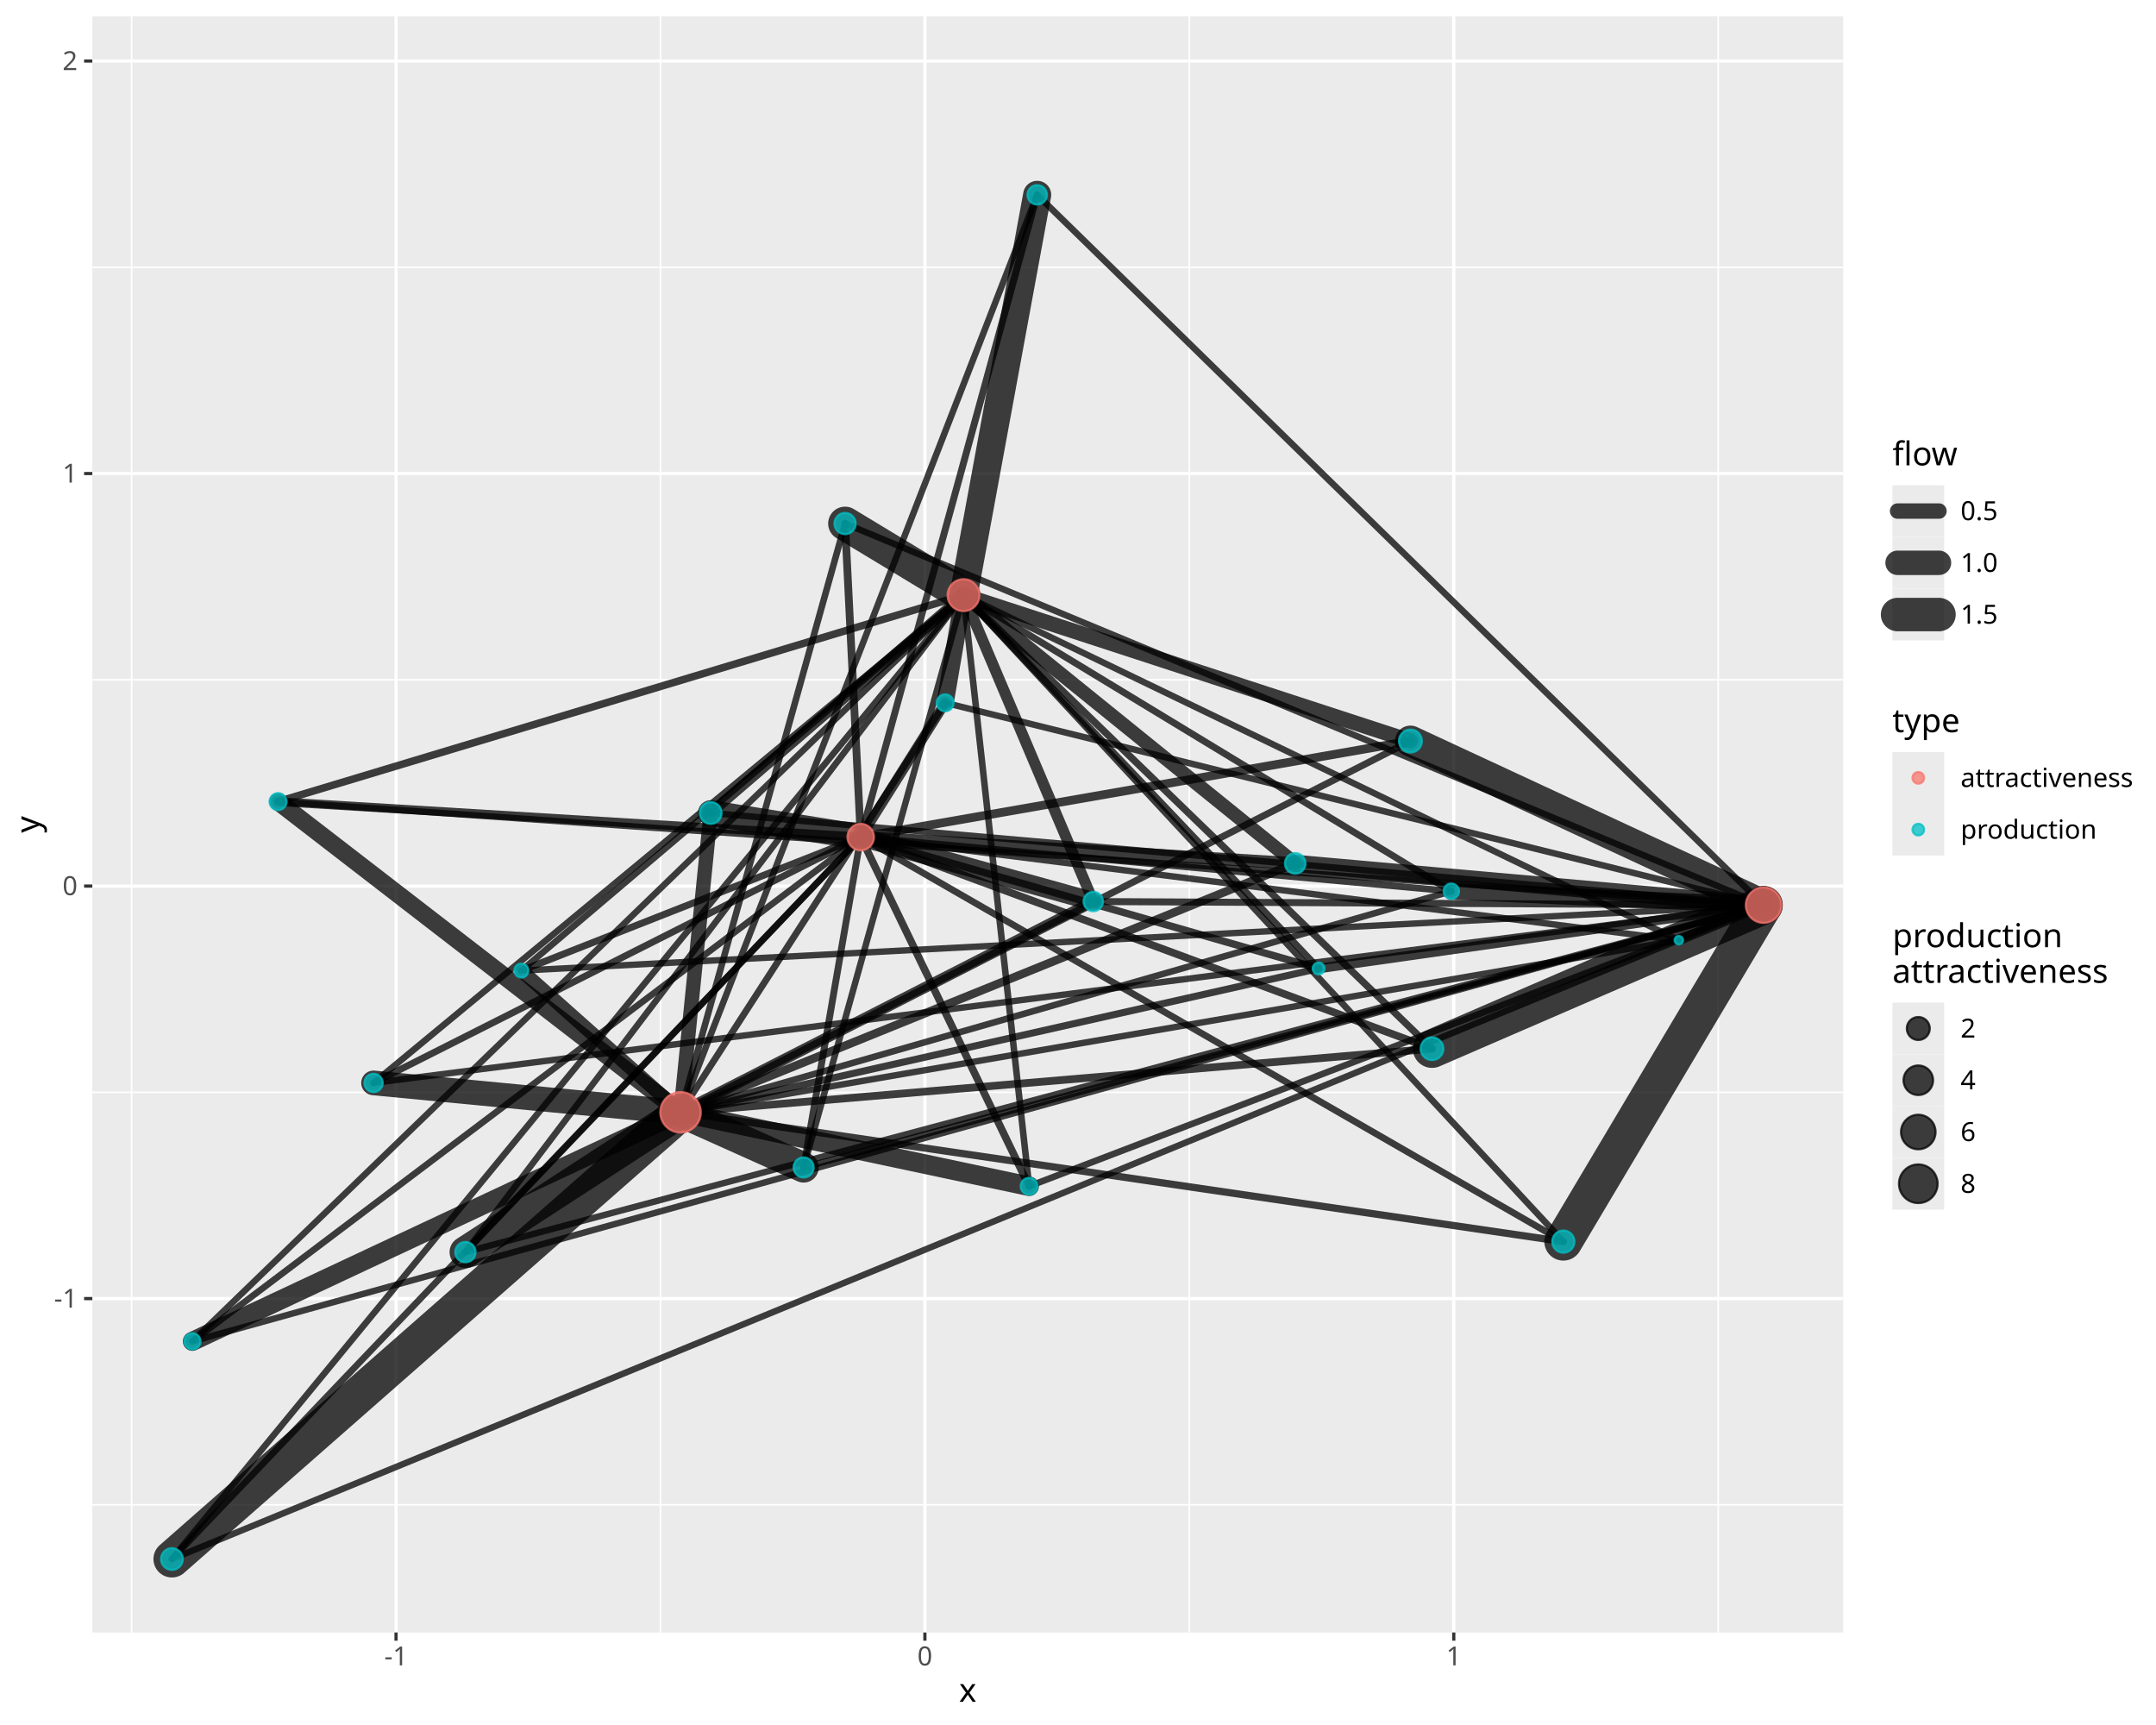
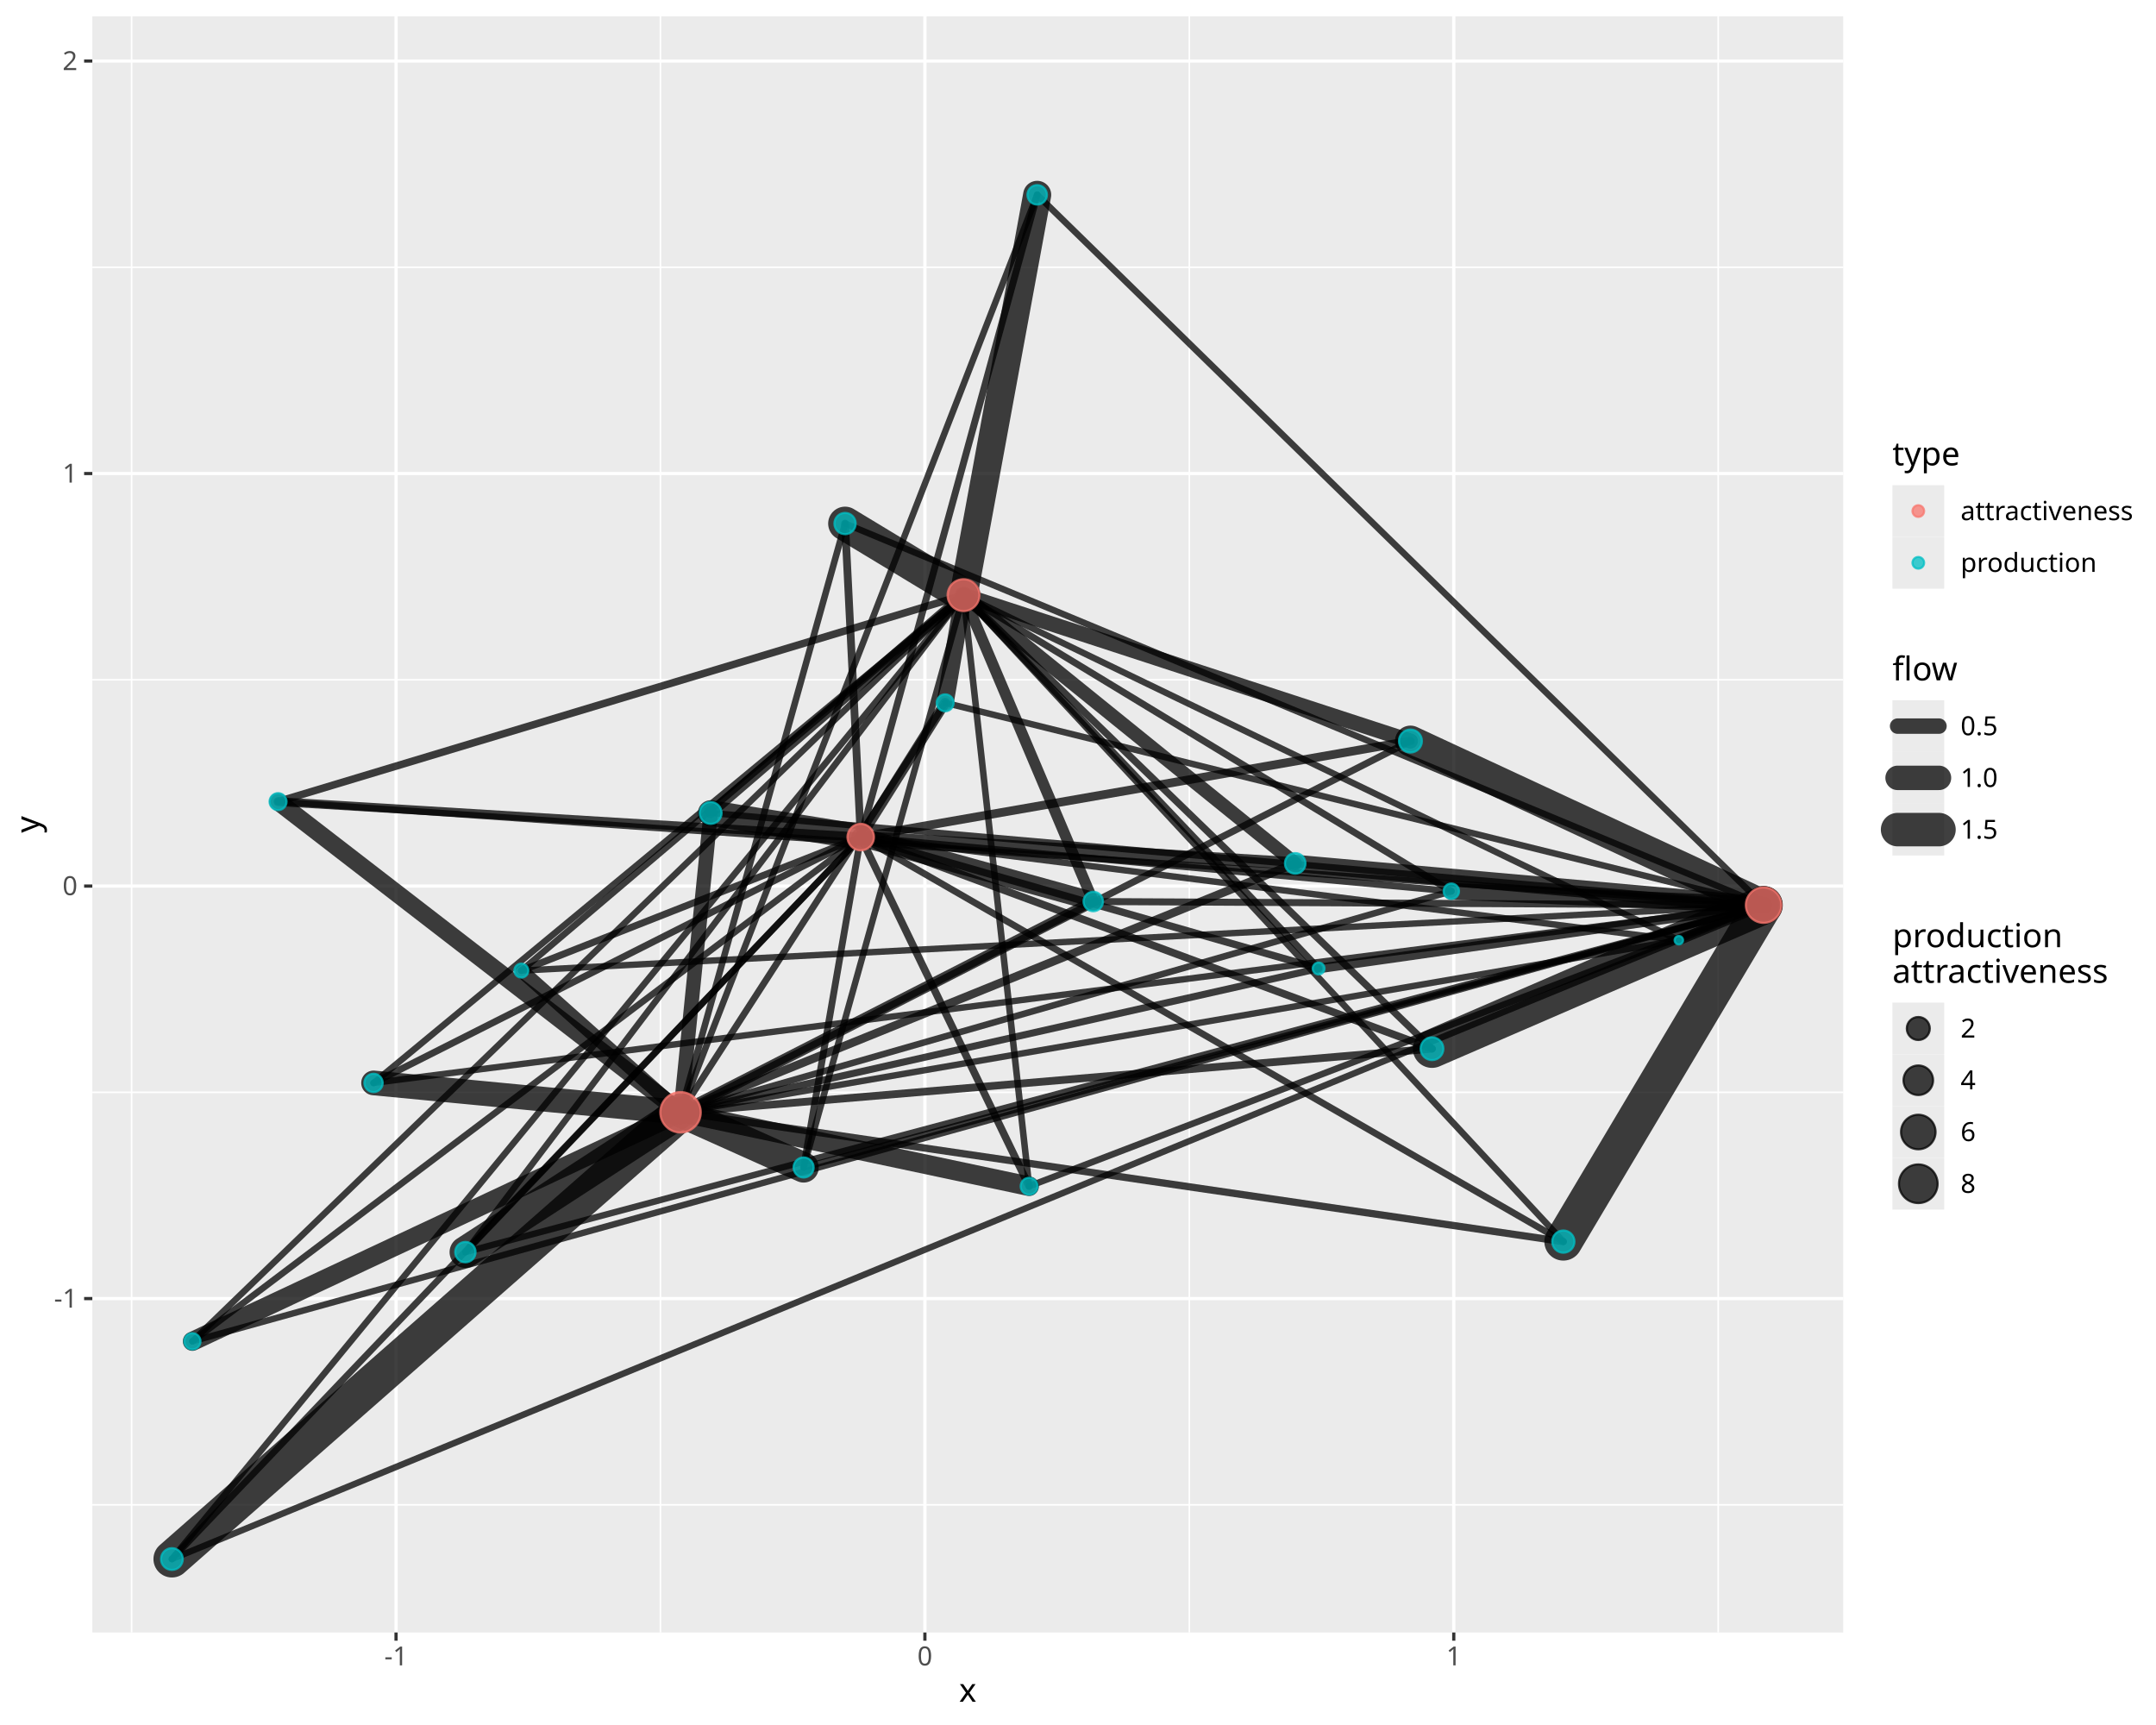
<svg xmlns="http://www.w3.org/2000/svg" class="svglite" data-engine-version="2.0" width="720.00pt" height="576.00pt" viewBox="0 0 720.00 576.00">
  <defs>
    <style type="text/css">
    .svglite line, .svglite polyline, .svglite polygon, .svglite path, .svglite rect, .svglite circle {
      fill: none;
      stroke: #000000;
      stroke-linecap: round;
      stroke-linejoin: round;
      stroke-miterlimit: 10.00;
    }
  </style>
  </defs>
  <rect width="100%" height="100%" style="stroke: none; fill: #FFFFFF;" />
  <defs>
    <clipPath id="cpMC4wMHw3MjAuMDB8MC4wMHw1NzYuMDA=">
      <rect x="0.00" y="0.00" width="720.00" height="576.00" />
    </clipPath>
  </defs>
  <g clip-path="url(#cpMC4wMHw3MjAuMDB8MC4wMHw1NzYuMDA=)">
    <rect x="0.00" y="0.00" width="720.00" height="576.00" style="stroke-width: 1.07; stroke: #FFFFFF; fill: #FFFFFF;" />
  </g>
  <defs>
    <clipPath id="cpMzAuODN8NjE1LjU0fDUuNDh8NTQ1LjEx">
      <rect x="30.83" y="5.48" width="584.71" height="539.63" />
    </clipPath>
  </defs>
  <g clip-path="url(#cpMzAuODN8NjE1LjU0fDUuNDh8NTQ1LjEx)">
    <rect x="30.83" y="5.48" width="584.71" height="539.63" style="stroke-width: 1.07; stroke: none; fill: #EBEBEB;" />
    <polyline points="30.83,502.48 615.54,502.48 " style="stroke-width: 0.53; stroke: #FFFFFF; stroke-linecap: butt;" />
    <polyline points="30.83,364.74 615.54,364.74 " style="stroke-width: 0.53; stroke: #FFFFFF; stroke-linecap: butt;" />
    <polyline points="30.83,226.99 615.54,226.99 " style="stroke-width: 0.53; stroke: #FFFFFF; stroke-linecap: butt;" />
    <polyline points="30.83,89.25 615.54,89.25 " style="stroke-width: 0.53; stroke: #FFFFFF; stroke-linecap: butt;" />
    <polyline points="43.95,545.11 43.95,5.48 " style="stroke-width: 0.53; stroke: #FFFFFF; stroke-linecap: butt;" />
    <polyline points="220.56,545.11 220.56,5.48 " style="stroke-width: 0.53; stroke: #FFFFFF; stroke-linecap: butt;" />
    <polyline points="397.18,545.11 397.18,5.48 " style="stroke-width: 0.53; stroke: #FFFFFF; stroke-linecap: butt;" />
    <polyline points="573.80,545.11 573.80,5.48 " style="stroke-width: 0.53; stroke: #FFFFFF; stroke-linecap: butt;" />
    <polyline points="30.83,433.61 615.54,433.61 " style="stroke-width: 1.07; stroke: #FFFFFF; stroke-linecap: butt;" />
    <polyline points="30.83,295.87 615.54,295.87 " style="stroke-width: 1.07; stroke: #FFFFFF; stroke-linecap: butt;" />
    <polyline points="30.83,158.12 615.54,158.12 " style="stroke-width: 1.07; stroke: #FFFFFF; stroke-linecap: butt;" />
    <polyline points="30.83,20.38 615.54,20.38 " style="stroke-width: 1.07; stroke: #FFFFFF; stroke-linecap: butt;" />
    <polyline points="132.26,545.11 132.26,5.48 " style="stroke-width: 1.07; stroke: #FFFFFF; stroke-linecap: butt;" />
    <polyline points="308.87,545.11 308.87,5.48 " style="stroke-width: 1.07; stroke: #FFFFFF; stroke-linecap: butt;" />
    <polyline points="485.49,545.11 485.49,5.48 " style="stroke-width: 1.07; stroke: #FFFFFF; stroke-linecap: butt;" />
    <line x1="64.25" y1="447.88" x2="588.96" y2="302.23" style="stroke-width: 2.13; stroke: #000000; stroke-opacity: 0.75;" />
    <line x1="315.64" y1="234.68" x2="588.96" y2="302.23" style="stroke-width: 2.14; stroke: #000000; stroke-opacity: 0.75;" />
    <line x1="174.11" y1="324.10" x2="588.96" y2="302.23" style="stroke-width: 2.13; stroke: #000000; stroke-opacity: 0.75;" />
    <line x1="346.37" y1="65.06" x2="588.96" y2="302.23" style="stroke-width: 2.16; stroke: #000000; stroke-opacity: 0.75;" />
    <line x1="560.65" y1="313.95" x2="588.96" y2="302.23" style="stroke-width: 3.32; stroke: #000000; stroke-opacity: 0.75;" />
    <line x1="440.36" y1="323.40" x2="588.96" y2="302.23" style="stroke-width: 3.21; stroke: #000000; stroke-opacity: 0.75;" />
    <line x1="432.54" y1="288.30" x2="588.96" y2="302.23" style="stroke-width: 5.79; stroke: #000000; stroke-opacity: 0.75;" />
    <line x1="268.37" y1="389.83" x2="588.96" y2="302.23" style="stroke-width: 2.14; stroke: #000000; stroke-opacity: 0.75;" />
    <line x1="343.68" y1="396.10" x2="588.96" y2="302.23" style="stroke-width: 2.17; stroke: #000000; stroke-opacity: 0.75;" />
    <line x1="522.08" y1="414.59" x2="588.96" y2="302.23" style="stroke-width: 12.68; stroke: #000000; stroke-opacity: 0.75;" />
    <line x1="365.10" y1="301.03" x2="588.96" y2="302.23" style="stroke-width: 2.33; stroke: #000000; stroke-opacity: 0.75;" />
    <line x1="57.41" y1="520.58" x2="588.96" y2="302.23" style="stroke-width: 2.13; stroke: #000000; stroke-opacity: 0.75;" />
    <line x1="237.33" y1="271.46" x2="588.96" y2="302.23" style="stroke-width: 2.14; stroke: #000000; stroke-opacity: 0.75;" />
    <line x1="484.67" y1="297.59" x2="588.96" y2="302.23" style="stroke-width: 5.55; stroke: #000000; stroke-opacity: 0.75;" />
    <line x1="478.22" y1="350.18" x2="588.96" y2="302.23" style="stroke-width: 12.80; stroke: #000000; stroke-opacity: 0.75;" />
    <line x1="471.02" y1="247.44" x2="588.96" y2="302.23" style="stroke-width: 10.31; stroke: #000000; stroke-opacity: 0.75;" />
    <line x1="282.21" y1="174.82" x2="588.96" y2="302.23" style="stroke-width: 2.14; stroke: #000000; stroke-opacity: 0.75;" />
    <line x1="92.86" y1="267.68" x2="588.96" y2="302.23" style="stroke-width: 2.13; stroke: #000000; stroke-opacity: 0.75;" />
    <line x1="155.42" y1="418.10" x2="588.96" y2="302.23" style="stroke-width: 2.13; stroke: #000000; stroke-opacity: 0.75;" />
    <line x1="124.75" y1="361.60" x2="588.96" y2="302.23" style="stroke-width: 2.13; stroke: #000000; stroke-opacity: 0.75;" />
    <line x1="64.25" y1="447.88" x2="287.44" y2="279.51" style="stroke-width: 2.17; stroke: #000000; stroke-opacity: 0.75;" />
    <line x1="315.64" y1="234.68" x2="287.44" y2="279.51" style="stroke-width: 3.34; stroke: #000000; stroke-opacity: 0.75;" />
    <line x1="174.11" y1="324.10" x2="287.44" y2="279.51" style="stroke-width: 2.32; stroke: #000000; stroke-opacity: 0.75;" />
    <line x1="346.37" y1="65.06" x2="287.44" y2="279.51" style="stroke-width: 2.32; stroke: #000000; stroke-opacity: 0.75;" />
    <line x1="560.65" y1="313.95" x2="287.44" y2="279.51" style="stroke-width: 2.13; stroke: #000000; stroke-opacity: 0.75;" />
    <line x1="440.36" y1="323.40" x2="287.44" y2="279.51" style="stroke-width: 2.44; stroke: #000000; stroke-opacity: 0.75;" />
    <line x1="432.54" y1="288.30" x2="287.44" y2="279.51" style="stroke-width: 4.14; stroke: #000000; stroke-opacity: 0.75;" />
    <line x1="268.37" y1="389.83" x2="287.44" y2="279.51" style="stroke-width: 2.28; stroke: #000000; stroke-opacity: 0.75;" />
    <line x1="343.68" y1="396.10" x2="287.44" y2="279.51" style="stroke-width: 2.52; stroke: #000000; stroke-opacity: 0.75;" />
    <line x1="522.08" y1="414.59" x2="287.44" y2="279.51" style="stroke-width: 2.23; stroke: #000000; stroke-opacity: 0.75;" />
    <line x1="365.10" y1="301.03" x2="287.44" y2="279.51" style="stroke-width: 6.29; stroke: #000000; stroke-opacity: 0.75;" />
    <line x1="57.41" y1="520.58" x2="287.44" y2="279.51" style="stroke-width: 2.20; stroke: #000000; stroke-opacity: 0.75;" />
    <line x1="237.33" y1="271.46" x2="287.44" y2="279.51" style="stroke-width: 8.52; stroke: #000000; stroke-opacity: 0.75;" />
    <line x1="484.67" y1="297.59" x2="287.44" y2="279.51" style="stroke-width: 2.23; stroke: #000000; stroke-opacity: 0.75;" />
    <line x1="478.22" y1="350.18" x2="287.44" y2="279.51" style="stroke-width: 2.52; stroke: #000000; stroke-opacity: 0.75;" />
    <line x1="471.02" y1="247.44" x2="287.44" y2="279.51" style="stroke-width: 2.90; stroke: #000000; stroke-opacity: 0.75;" />
    <line x1="282.21" y1="174.82" x2="287.44" y2="279.51" style="stroke-width: 2.60; stroke: #000000; stroke-opacity: 0.75;" />
    <line x1="92.86" y1="267.68" x2="287.44" y2="279.51" style="stroke-width: 2.98; stroke: #000000; stroke-opacity: 0.75;" />
    <line x1="155.42" y1="418.10" x2="287.44" y2="279.51" style="stroke-width: 2.19; stroke: #000000; stroke-opacity: 0.75;" />
    <line x1="124.75" y1="361.60" x2="287.44" y2="279.51" style="stroke-width: 2.26; stroke: #000000; stroke-opacity: 0.75;" />
    <line x1="64.25" y1="447.88" x2="227.27" y2="371.41" style="stroke-width: 6.38; stroke: #000000; stroke-opacity: 0.75;" />
    <line x1="315.64" y1="234.68" x2="227.27" y2="371.41" style="stroke-width: 2.24; stroke: #000000; stroke-opacity: 0.75;" />
    <line x1="174.11" y1="324.10" x2="227.27" y2="371.41" style="stroke-width: 4.68; stroke: #000000; stroke-opacity: 0.75;" />
    <line x1="346.37" y1="65.06" x2="227.27" y2="371.41" style="stroke-width: 2.15; stroke: #000000; stroke-opacity: 0.75;" />
    <line x1="560.65" y1="313.95" x2="227.27" y2="371.41" style="stroke-width: 2.13; stroke: #000000; stroke-opacity: 0.75;" />
    <line x1="440.36" y1="323.40" x2="227.27" y2="371.41" style="stroke-width: 2.35; stroke: #000000; stroke-opacity: 0.75;" />
    <line x1="432.54" y1="288.30" x2="227.27" y2="371.41" style="stroke-width: 2.80; stroke: #000000; stroke-opacity: 0.75;" />
    <line x1="268.37" y1="389.83" x2="227.27" y2="371.41" style="stroke-width: 10.09; stroke: #000000; stroke-opacity: 0.75;" />
    <line x1="343.68" y1="396.10" x2="227.27" y2="371.41" style="stroke-width: 6.53; stroke: #000000; stroke-opacity: 0.75;" />
    <line x1="522.08" y1="414.59" x2="227.27" y2="371.41" style="stroke-width: 2.42; stroke: #000000; stroke-opacity: 0.75;" />
    <line x1="365.10" y1="301.03" x2="227.27" y2="371.41" style="stroke-width: 3.65; stroke: #000000; stroke-opacity: 0.75;" />
    <line x1="57.41" y1="520.58" x2="227.27" y2="371.41" style="stroke-width: 12.33; stroke: #000000; stroke-opacity: 0.75;" />
    <line x1="237.33" y1="271.46" x2="227.27" y2="371.41" style="stroke-width: 4.81; stroke: #000000; stroke-opacity: 0.75;" />
    <line x1="484.67" y1="297.59" x2="227.27" y2="371.41" style="stroke-width: 2.17; stroke: #000000; stroke-opacity: 0.75;" />
    <line x1="478.22" y1="350.18" x2="227.27" y2="371.41" style="stroke-width: 2.58; stroke: #000000; stroke-opacity: 0.75;" />
    <line x1="471.02" y1="247.44" x2="227.27" y2="371.41" style="stroke-width: 2.29; stroke: #000000; stroke-opacity: 0.75;" />
    <line x1="282.21" y1="174.82" x2="227.27" y2="371.41" style="stroke-width: 2.19; stroke: #000000; stroke-opacity: 0.75;" />
    <line x1="92.86" y1="267.68" x2="227.27" y2="371.41" style="stroke-width: 5.89; stroke: #000000; stroke-opacity: 0.75;" />
    <line x1="155.42" y1="418.10" x2="227.27" y2="371.41" style="stroke-width: 10.57; stroke: #000000; stroke-opacity: 0.75;" />
    <line x1="124.75" y1="361.60" x2="227.27" y2="371.41" style="stroke-width: 8.24; stroke: #000000; stroke-opacity: 0.75;" />
    <line x1="64.25" y1="447.88" x2="321.77" y2="198.73" style="stroke-width: 2.14; stroke: #000000; stroke-opacity: 0.75;" />
    <line x1="315.64" y1="234.68" x2="321.77" y2="198.73" style="stroke-width: 5.72; stroke: #000000; stroke-opacity: 0.75;" />
    <line x1="174.11" y1="324.10" x2="321.77" y2="198.73" style="stroke-width: 2.16; stroke: #000000; stroke-opacity: 0.75;" />
    <line x1="346.37" y1="65.06" x2="321.77" y2="198.73" style="stroke-width: 9.37; stroke: #000000; stroke-opacity: 0.75;" />
    <line x1="560.65" y1="313.95" x2="321.77" y2="198.73" style="stroke-width: 2.13; stroke: #000000; stroke-opacity: 0.75;" />
    <line x1="440.36" y1="323.40" x2="321.77" y2="198.73" style="stroke-width: 2.33; stroke: #000000; stroke-opacity: 0.75;" />
    <line x1="432.54" y1="288.30" x2="321.77" y2="198.73" style="stroke-width: 4.58; stroke: #000000; stroke-opacity: 0.75;" />
    <line x1="268.37" y1="389.83" x2="321.77" y2="198.73" style="stroke-width: 2.15; stroke: #000000; stroke-opacity: 0.75;" />
    <line x1="343.68" y1="396.10" x2="321.77" y2="198.73" style="stroke-width: 2.18; stroke: #000000; stroke-opacity: 0.75;" />
    <line x1="522.08" y1="414.59" x2="321.77" y2="198.73" style="stroke-width: 2.18; stroke: #000000; stroke-opacity: 0.75;" />
    <line x1="365.10" y1="301.03" x2="321.77" y2="198.73" style="stroke-width: 3.69; stroke: #000000; stroke-opacity: 0.75;" />
    <line x1="57.41" y1="520.58" x2="321.77" y2="198.73" style="stroke-width: 2.14; stroke: #000000; stroke-opacity: 0.75;" />
    <line x1="237.33" y1="271.46" x2="321.77" y2="198.73" style="stroke-width: 3.53; stroke: #000000; stroke-opacity: 0.75;" />
    <line x1="484.67" y1="297.59" x2="321.77" y2="198.73" style="stroke-width: 2.27; stroke: #000000; stroke-opacity: 0.75;" />
    <line x1="478.22" y1="350.18" x2="321.77" y2="198.73" style="stroke-width: 2.37; stroke: #000000; stroke-opacity: 0.75;" />
    <line x1="471.02" y1="247.44" x2="321.77" y2="198.73" style="stroke-width: 5.04; stroke: #000000; stroke-opacity: 0.75;" />
    <line x1="282.21" y1="174.82" x2="321.77" y2="198.73" style="stroke-width: 11.29; stroke: #000000; stroke-opacity: 0.75;" />
    <line x1="92.86" y1="267.68" x2="321.77" y2="198.73" style="stroke-width: 2.50; stroke: #000000; stroke-opacity: 0.75;" />
    <line x1="155.42" y1="418.10" x2="321.77" y2="198.73" style="stroke-width: 2.14; stroke: #000000; stroke-opacity: 0.75;" />
    <line x1="124.75" y1="361.60" x2="321.77" y2="198.73" style="stroke-width: 2.15; stroke: #000000; stroke-opacity: 0.75;" />
    <circle cx="588.96" cy="302.23" r="5.94" style="stroke-width: 0.71; stroke: #F8766D; stroke-opacity: 0.75; fill: #F8766D; fill-opacity: 0.75;" />
    <circle cx="287.44" cy="279.51" r="4.43" style="stroke-width: 0.71; stroke: #F8766D; stroke-opacity: 0.75; fill: #F8766D; fill-opacity: 0.75;" />
    <circle cx="227.27" cy="371.41" r="6.76" style="stroke-width: 0.71; stroke: #F8766D; stroke-opacity: 0.75; fill: #F8766D; fill-opacity: 0.75;" />
    <circle cx="321.77" cy="198.73" r="5.33" style="stroke-width: 0.71; stroke: #F8766D; stroke-opacity: 0.75; fill: #F8766D; fill-opacity: 0.75;" />
    <circle cx="64.25" cy="447.88" r="2.72" style="stroke-width: 0.71; stroke: #00BFC4; stroke-opacity: 0.75; fill: #00BFC4; fill-opacity: 0.75;" />
    <circle cx="315.64" cy="234.68" r="2.84" style="stroke-width: 0.71; stroke: #00BFC4; stroke-opacity: 0.75; fill: #00BFC4; fill-opacity: 0.75;" />
    <circle cx="174.11" cy="324.10" r="2.34" style="stroke-width: 0.71; stroke: #00BFC4; stroke-opacity: 0.75; fill: #00BFC4; fill-opacity: 0.75;" />
    <circle cx="346.37" cy="65.06" r="3.26" style="stroke-width: 0.71; stroke: #00BFC4; stroke-opacity: 0.75; fill: #00BFC4; fill-opacity: 0.75;" />
    <circle cx="560.65" cy="313.95" r="1.42" style="stroke-width: 0.71; stroke: #00BFC4; stroke-opacity: 0.75; fill: #00BFC4; fill-opacity: 0.75;" />
    <circle cx="440.36" cy="323.40" r="1.99" style="stroke-width: 0.71; stroke: #00BFC4; stroke-opacity: 0.75; fill: #00BFC4; fill-opacity: 0.75;" />
    <circle cx="432.54" cy="288.30" r="3.45" style="stroke-width: 0.71; stroke: #00BFC4; stroke-opacity: 0.75; fill: #00BFC4; fill-opacity: 0.75;" />
    <circle cx="268.37" cy="389.83" r="3.36" style="stroke-width: 0.71; stroke: #00BFC4; stroke-opacity: 0.75; fill: #00BFC4; fill-opacity: 0.75;" />
    <circle cx="343.68" cy="396.10" r="2.83" style="stroke-width: 0.71; stroke: #00BFC4; stroke-opacity: 0.75; fill: #00BFC4; fill-opacity: 0.75;" />
    <circle cx="522.08" cy="414.59" r="3.72" style="stroke-width: 0.71; stroke: #00BFC4; stroke-opacity: 0.75; fill: #00BFC4; fill-opacity: 0.75;" />
    <circle cx="365.10" cy="301.03" r="3.26" style="stroke-width: 0.71; stroke: #00BFC4; stroke-opacity: 0.75; fill: #00BFC4; fill-opacity: 0.75;" />
    <circle cx="57.41" cy="520.58" r="3.64" style="stroke-width: 0.71; stroke: #00BFC4; stroke-opacity: 0.75; fill: #00BFC4; fill-opacity: 0.75;" />
    <circle cx="237.33" cy="271.46" r="3.66" style="stroke-width: 0.71; stroke: #00BFC4; stroke-opacity: 0.75; fill: #00BFC4; fill-opacity: 0.75;" />
    <circle cx="484.67" cy="297.59" r="2.58" style="stroke-width: 0.71; stroke: #00BFC4; stroke-opacity: 0.75; fill: #00BFC4; fill-opacity: 0.75;" />
    <circle cx="478.22" cy="350.18" r="3.81" style="stroke-width: 0.71; stroke: #00BFC4; stroke-opacity: 0.75; fill: #00BFC4; fill-opacity: 0.75;" />
    <circle cx="471.02" cy="247.44" r="3.84" style="stroke-width: 0.71; stroke: #00BFC4; stroke-opacity: 0.75; fill: #00BFC4; fill-opacity: 0.75;" />
    <circle cx="282.21" cy="174.82" r="3.56" style="stroke-width: 0.71; stroke: #00BFC4; stroke-opacity: 0.75; fill: #00BFC4; fill-opacity: 0.75;" />
    <circle cx="92.86" cy="267.68" r="2.85" style="stroke-width: 0.71; stroke: #00BFC4; stroke-opacity: 0.75; fill: #00BFC4; fill-opacity: 0.75;" />
    <circle cx="155.42" cy="418.10" r="3.41" style="stroke-width: 0.71; stroke: #00BFC4; stroke-opacity: 0.75; fill: #00BFC4; fill-opacity: 0.75;" />
    <circle cx="124.75" cy="361.60" r="3.07" style="stroke-width: 0.71; stroke: #00BFC4; stroke-opacity: 0.75; fill: #00BFC4; fill-opacity: 0.75;" />
  </g>
  <g clip-path="url(#cpMC4wMHw3MjAuMDB8MC4wMHw1NzYuMDA=)">
    <text x="25.90" y="436.64" text-anchor="end" style="font-size: 8.80px; fill: #4D4D4D; font-family: sans;" textLength="7.82px" lengthAdjust="spacingAndGlyphs">-1</text>
    <text x="25.90" y="298.89" text-anchor="end" style="font-size: 8.80px; fill: #4D4D4D; font-family: sans;" textLength="4.89px" lengthAdjust="spacingAndGlyphs">0</text>
    <text x="25.90" y="161.15" text-anchor="end" style="font-size: 8.80px; fill: #4D4D4D; font-family: sans;" textLength="4.89px" lengthAdjust="spacingAndGlyphs">1</text>
    <text x="25.90" y="23.41" text-anchor="end" style="font-size: 8.80px; fill: #4D4D4D; font-family: sans;" textLength="4.89px" lengthAdjust="spacingAndGlyphs">2</text>
    <polyline points="28.09,433.61 30.83,433.61 " style="stroke-width: 1.07; stroke: #333333; stroke-linecap: butt;" />
    <polyline points="28.09,295.87 30.83,295.87 " style="stroke-width: 1.07; stroke: #333333; stroke-linecap: butt;" />
    <polyline points="28.09,158.12 30.83,158.12 " style="stroke-width: 1.07; stroke: #333333; stroke-linecap: butt;" />
    <polyline points="28.09,20.38 30.83,20.38 " style="stroke-width: 1.07; stroke: #333333; stroke-linecap: butt;" />
    <polyline points="132.26,547.85 132.26,545.11 " style="stroke-width: 1.07; stroke: #333333; stroke-linecap: butt;" />
    <polyline points="308.87,547.85 308.87,545.11 " style="stroke-width: 1.07; stroke: #333333; stroke-linecap: butt;" />
    <polyline points="485.49,547.85 485.49,545.11 " style="stroke-width: 1.07; stroke: #333333; stroke-linecap: butt;" />
    <text x="132.26" y="556.10" text-anchor="middle" style="font-size: 8.80px; fill: #4D4D4D; font-family: sans;" textLength="7.82px" lengthAdjust="spacingAndGlyphs">-1</text>
    <text x="308.87" y="556.10" text-anchor="middle" style="font-size: 8.80px; fill: #4D4D4D; font-family: sans;" textLength="4.89px" lengthAdjust="spacingAndGlyphs">0</text>
    <text x="485.49" y="556.10" text-anchor="middle" style="font-size: 8.80px; fill: #4D4D4D; font-family: sans;" textLength="4.89px" lengthAdjust="spacingAndGlyphs">1</text>
    <text x="323.18" y="568.24" text-anchor="middle" style="font-size: 11.00px; font-family: sans;" textLength="5.50px" lengthAdjust="spacingAndGlyphs">x</text>
    <text transform="translate(13.05,275.30) rotate(-90)" text-anchor="middle" style="font-size: 11.00px; font-family: sans;" textLength="5.50px" lengthAdjust="spacingAndGlyphs">y</text>
-     <rect x="626.50" y="141.20" width="45.95" height="78.13" style="stroke-width: 1.07; stroke: none; fill: #FFFFFF;" />
-     <text x="631.98" y="155.39" style="font-size: 11.00px; font-family: sans;" textLength="19.56px" lengthAdjust="spacingAndGlyphs">flow</text>
+     <rect x="626.50" y="141.20" width="88.02" height="60.85" style="stroke-width: 1.07; stroke: none; fill: #FFFFFF;" />
+     <text x="631.98" y="155.39" style="font-size: 11.00px; font-family: sans;" textLength="20.80px" lengthAdjust="spacingAndGlyphs">type</text>
    <rect x="631.98" y="162.01" width="17.28" height="17.28" style="stroke-width: 1.07; stroke: none; fill: #EBEBEB;" />
-     <line x1="633.70" y1="170.65" x2="647.53" y2="170.65" style="stroke-width: 5.15; stroke: #000000; stroke-opacity: 0.75;" />
+     <circle cx="640.62" cy="170.65" r="1.95" style="stroke-width: 0.71; stroke: #F8766D; stroke-opacity: 0.75; fill: #F8766D; fill-opacity: 0.75;" />
    <rect x="631.98" y="179.29" width="17.28" height="17.28" style="stroke-width: 1.07; stroke: none; fill: #EBEBEB;" />
-     <line x1="633.70" y1="187.93" x2="647.53" y2="187.93" style="stroke-width: 8.16; stroke: #000000; stroke-opacity: 0.75;" />
-     <rect x="631.98" y="196.57" width="17.28" height="17.28" style="stroke-width: 1.07; stroke: none; fill: #EBEBEB;" />
-     <line x1="633.70" y1="205.21" x2="647.53" y2="205.21" style="stroke-width: 11.18; stroke: #000000; stroke-opacity: 0.75;" />
-     <text x="654.74" y="173.68" style="font-size: 8.80px; font-family: sans;" textLength="12.23px" lengthAdjust="spacingAndGlyphs">0.5</text>
-     <text x="654.74" y="190.96" style="font-size: 8.80px; font-family: sans;" textLength="12.23px" lengthAdjust="spacingAndGlyphs">1.0</text>
-     <text x="654.74" y="208.24" style="font-size: 8.80px; font-family: sans;" textLength="12.23px" lengthAdjust="spacingAndGlyphs">1.5</text>
-     <rect x="626.50" y="230.29" width="88.02" height="60.85" style="stroke-width: 1.07; stroke: none; fill: #FFFFFF;" />
-     <text x="631.98" y="244.48" style="font-size: 11.00px; font-family: sans;" textLength="20.80px" lengthAdjust="spacingAndGlyphs">type</text>
+     <circle cx="640.62" cy="187.93" r="1.95" style="stroke-width: 0.71; stroke: #00BFC4; stroke-opacity: 0.75; fill: #00BFC4; fill-opacity: 0.75;" />
+     <text x="654.74" y="173.68" style="font-size: 8.80px; font-family: sans;" textLength="54.30px" lengthAdjust="spacingAndGlyphs">attractiveness</text>
+     <text x="654.74" y="190.96" style="font-size: 8.80px; font-family: sans;" textLength="41.10px" lengthAdjust="spacingAndGlyphs">production</text>
+     <rect x="626.50" y="213.01" width="45.95" height="78.13" style="stroke-width: 1.07; stroke: none; fill: #FFFFFF;" />
+     <text x="631.98" y="227.20" style="font-size: 11.00px; font-family: sans;" textLength="19.56px" lengthAdjust="spacingAndGlyphs">flow</text>
+     <rect x="631.98" y="233.82" width="17.28" height="17.28" style="stroke-width: 1.07; stroke: none; fill: #EBEBEB;" />
+     <line x1="633.70" y1="242.46" x2="647.53" y2="242.46" style="stroke-width: 5.15; stroke: #000000; stroke-opacity: 0.75;" />
    <rect x="631.98" y="251.10" width="17.28" height="17.28" style="stroke-width: 1.07; stroke: none; fill: #EBEBEB;" />
-     <circle cx="640.62" cy="259.74" r="1.95" style="stroke-width: 0.71; stroke: #F8766D; stroke-opacity: 0.75; fill: #F8766D; fill-opacity: 0.75;" />
+     <line x1="633.70" y1="259.74" x2="647.53" y2="259.74" style="stroke-width: 8.16; stroke: #000000; stroke-opacity: 0.75;" />
    <rect x="631.98" y="268.38" width="17.28" height="17.28" style="stroke-width: 1.07; stroke: none; fill: #EBEBEB;" />
-     <circle cx="640.62" cy="277.02" r="1.95" style="stroke-width: 0.71; stroke: #00BFC4; stroke-opacity: 0.75; fill: #00BFC4; fill-opacity: 0.75;" />
-     <text x="654.74" y="262.77" style="font-size: 8.80px; font-family: sans;" textLength="54.30px" lengthAdjust="spacingAndGlyphs">attractiveness</text>
-     <text x="654.74" y="280.05" style="font-size: 8.80px; font-family: sans;" textLength="41.10px" lengthAdjust="spacingAndGlyphs">production</text>
+     <line x1="633.70" y1="277.02" x2="647.53" y2="277.02" style="stroke-width: 11.18; stroke: #000000; stroke-opacity: 0.75;" />
+     <text x="654.74" y="245.49" style="font-size: 8.80px; font-family: sans;" textLength="12.23px" lengthAdjust="spacingAndGlyphs">0.5</text>
+     <text x="654.74" y="262.77" style="font-size: 8.80px; font-family: sans;" textLength="12.23px" lengthAdjust="spacingAndGlyphs">1.0</text>
+     <text x="654.74" y="280.05" style="font-size: 8.80px; font-family: sans;" textLength="12.23px" lengthAdjust="spacingAndGlyphs">1.5</text>
    <rect x="626.50" y="302.10" width="78.84" height="107.29" style="stroke-width: 1.07; stroke: none; fill: #FFFFFF;" />
    <text x="631.98" y="316.29" style="font-size: 11.00px; font-family: sans;" textLength="51.37px" lengthAdjust="spacingAndGlyphs">production</text>
    <text x="631.98" y="328.17" style="font-size: 11.00px; font-family: sans;" textLength="67.88px" lengthAdjust="spacingAndGlyphs">attractiveness</text>
    <rect x="631.98" y="334.79" width="17.28" height="17.28" style="stroke-width: 1.07; stroke: none; fill: #EBEBEB;" />
    <circle cx="640.62" cy="343.43" r="3.85" style="stroke-width: 0.71; stroke: #000000; stroke-opacity: 0.75; fill: #000000; fill-opacity: 0.75;" />
    <rect x="631.98" y="352.07" width="17.28" height="17.28" style="stroke-width: 1.07; stroke: none; fill: #EBEBEB;" />
    <circle cx="640.62" cy="360.71" r="4.94" style="stroke-width: 0.71; stroke: #000000; stroke-opacity: 0.75; fill: #000000; fill-opacity: 0.75;" />
    <rect x="631.98" y="369.35" width="17.28" height="17.28" style="stroke-width: 1.07; stroke: none; fill: #EBEBEB;" />
    <circle cx="640.62" cy="377.99" r="5.77" style="stroke-width: 0.71; stroke: #000000; stroke-opacity: 0.75; fill: #000000; fill-opacity: 0.75;" />
    <rect x="631.98" y="386.63" width="17.28" height="17.28" style="stroke-width: 1.07; stroke: none; fill: #EBEBEB;" />
    <circle cx="640.62" cy="395.27" r="6.46" style="stroke-width: 0.71; stroke: #000000; stroke-opacity: 0.75; fill: #000000; fill-opacity: 0.75;" />
    <text x="654.74" y="346.46" style="font-size: 8.80px; font-family: sans;" textLength="4.89px" lengthAdjust="spacingAndGlyphs">2</text>
    <text x="654.74" y="363.74" style="font-size: 8.80px; font-family: sans;" textLength="4.89px" lengthAdjust="spacingAndGlyphs">4</text>
    <text x="654.74" y="381.02" style="font-size: 8.80px; font-family: sans;" textLength="4.89px" lengthAdjust="spacingAndGlyphs">6</text>
    <text x="654.74" y="398.30" style="font-size: 8.80px; font-family: sans;" textLength="4.89px" lengthAdjust="spacingAndGlyphs">8</text>
  </g>
</svg>
